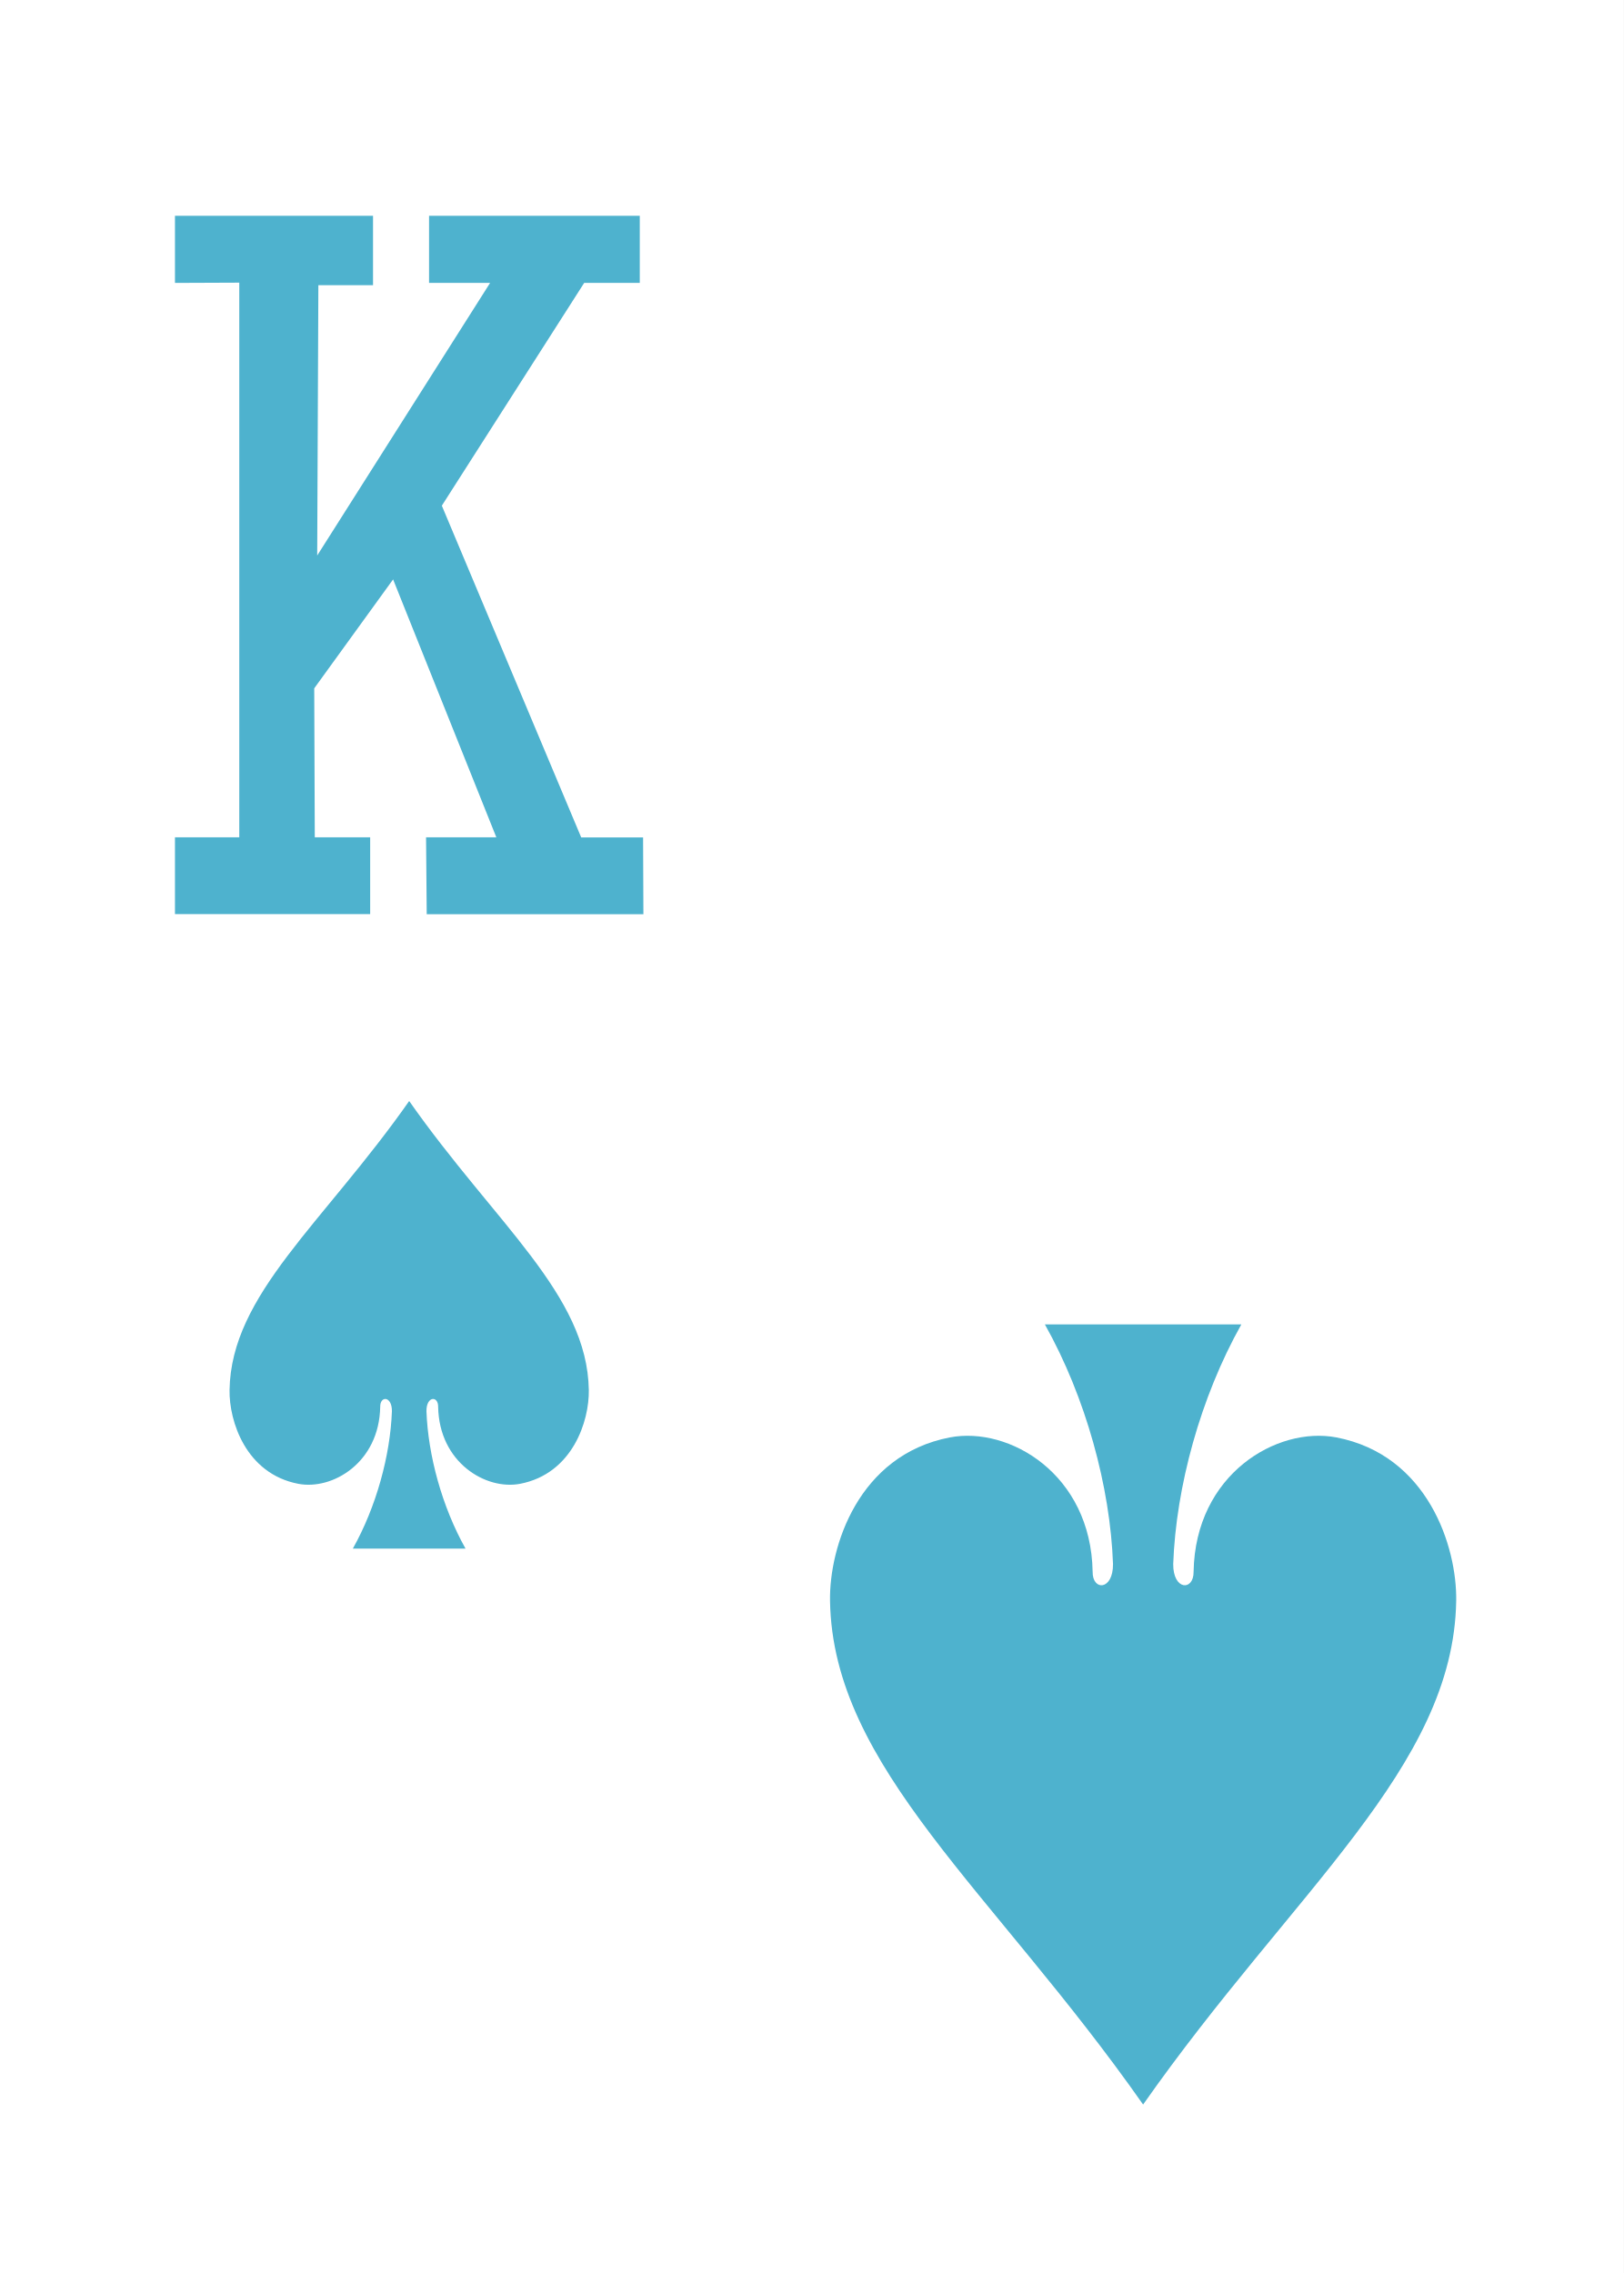
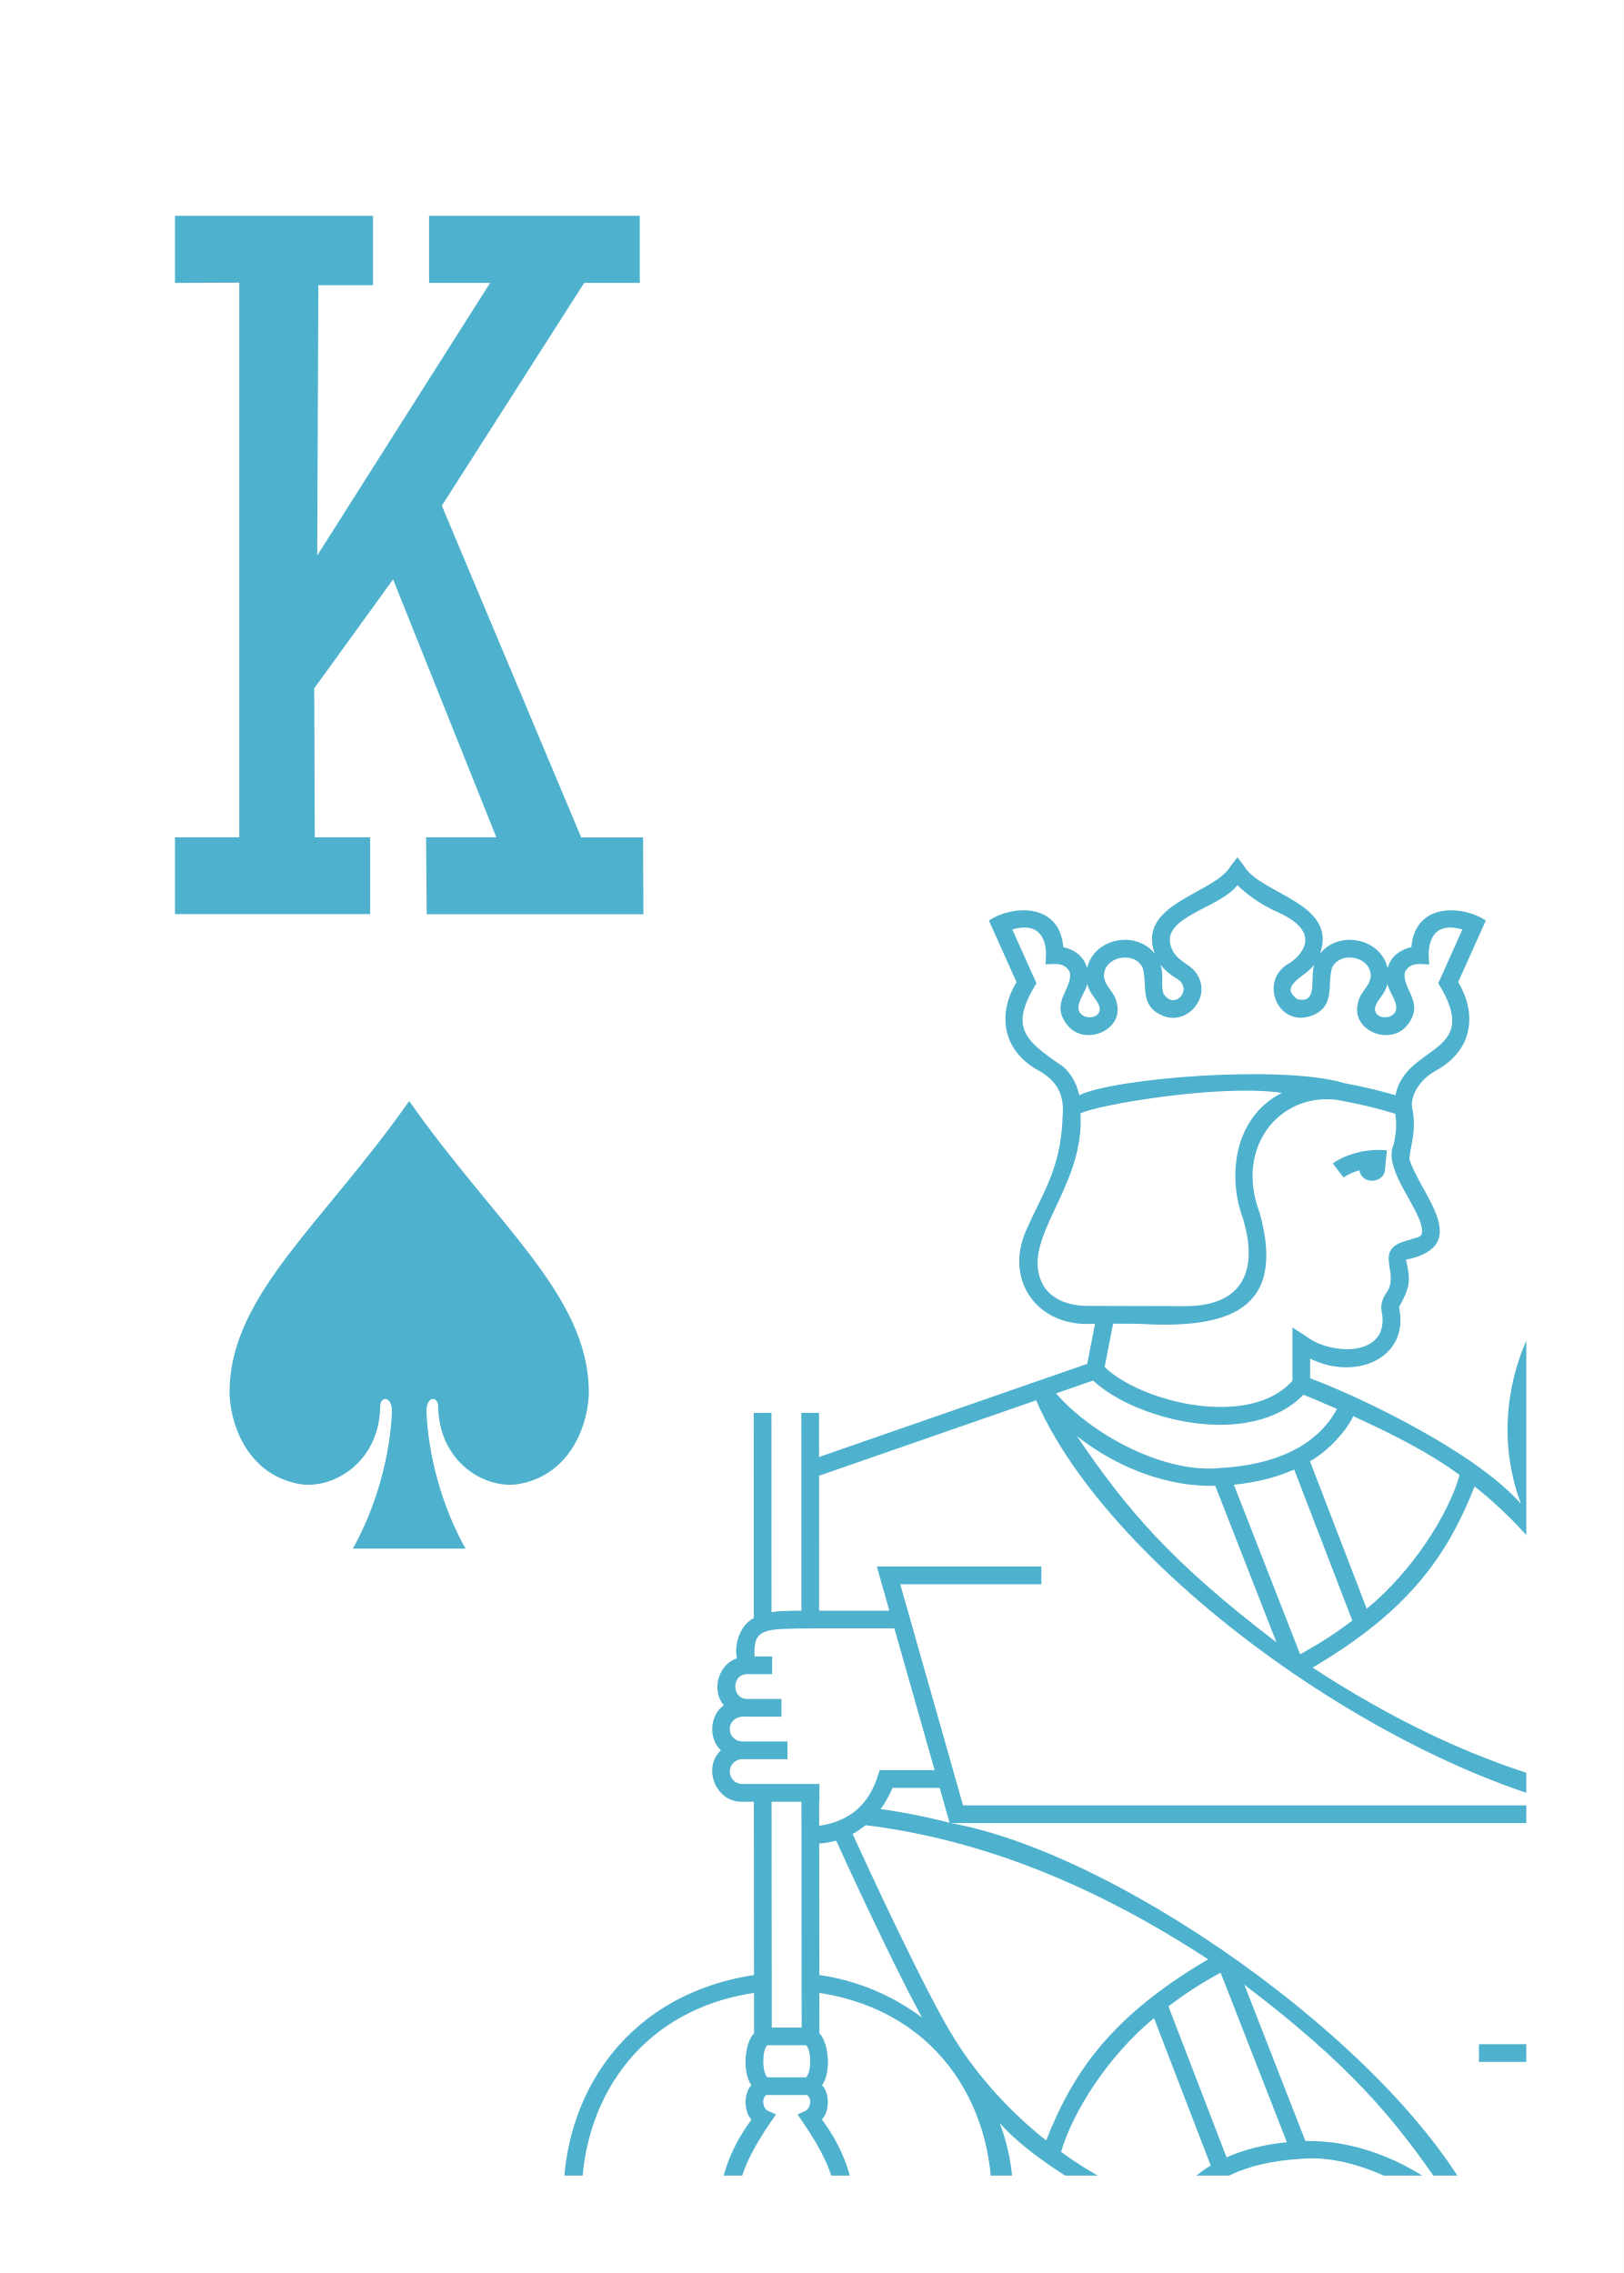
<svg xmlns="http://www.w3.org/2000/svg" width="250" height="350" viewBox="0 0 250 350" fill="none">
  <g clip-path="url(#clip0_104_5331)">
    <rect width="250" height="350" fill="white" />
    <path d="M65.599 128.93H76.418L60.524 89.217L48.38 105.992L48.465 128.93H56.993V140.76H26.939V128.93H36.841V43.523L26.939 43.563V33.223H57.433V43.913H49.018L48.838 85.539L75.457 43.563H66.061V33.223H98.504V43.563H89.943L68.027 77.865L89.486 128.948H99.011L99.061 140.778H65.7L65.599 128.93Z" fill="#4EB2CE" />
    <path d="M63 169.538C49.752 188.43 35.578 199.302 35.342 214.041C35.263 218.814 37.844 226.926 45.926 228.479C51.17 229.482 58.39 225.237 58.541 216.615C58.518 214.898 60.358 214.943 60.341 217.295C60.094 224.096 57.941 232.015 54.323 238.461C60.108 238.461 65.892 238.461 71.677 238.461C68.059 232.015 65.906 224.096 65.659 217.295C65.641 214.943 67.482 214.898 67.459 216.615C67.61 225.237 74.83 229.482 80.074 228.479C88.156 226.926 90.737 218.814 90.658 214.041C90.422 199.302 76.248 188.43 63 169.538Z" fill="#4EB2CE" />
-     <path d="M176 324.062C199.089 291.135 223.793 272.187 224.204 246.499C224.341 238.18 219.844 224.042 205.757 221.336C196.618 219.588 184.035 226.986 183.772 242.014C183.812 245.005 180.604 244.928 180.634 240.828C181.064 228.974 184.817 215.173 191.123 203.938C181.041 203.938 170.959 203.938 160.877 203.938C167.184 215.173 170.936 228.974 171.366 240.828C171.396 244.928 168.188 245.005 168.228 242.014C167.966 226.986 155.382 219.588 146.243 221.336C132.156 224.042 127.659 238.18 127.796 246.499C128.207 272.187 152.911 291.135 176 324.062Z" fill="#4EB2CE" />
+     <g clip-path="url(#clip1_104_5331)">
+       <path d="M209.311 180.201C209.641 182.558 213.352 182.249 213.26 179.845C213.264 179.846 213.268 179.846 213.273 179.846L213.528 177.13C208.543 176.662 205.344 179.041 205.21 179.142L206.859 181.315C206.873 181.304 207.759 180.648 209.311 180.201Z" fill="#4EB2CE" />
+       <path d="M178.796 378.276C178.466 375.919 174.755 376.228 174.847 378.632C174.843 378.632 174.838 378.631 174.834 378.631L174.578 381.347C177.904 382.03 183.225 379.473 182.897 379.335L181.254 377.157C181.194 377.202 180.313 377.84 178.796 378.276Z" fill="#4EB2CE" />
+       <path d="M266.977 185.116C243.396 184.669 225.938 209.593 234.181 231.574C227.134 223.486 208.899 214.864 201.716 212.228V209.201C208.728 212.694 217.109 209.126 215.402 201.281C217.032 198.231 217.274 197.448 216.478 193.976C227.042 191.797 218.506 183.72 216.987 178.415C217.26 175.81 218.165 174.174 217.381 170.327C217.27 168.464 218.722 166.08 221.208 164.789C226.813 161.632 227.418 156.072 224.514 151.215L228.766 141.742C225.355 139.437 217.89 138.826 217.304 145.849C215.863 146.123 214.119 147.149 213.64 149.094C212.64 144.518 206.209 143.12 203.219 146.865C206.083 139.107 194.107 137.652 191.601 133.442L190.515 131.999L189.421 133.438C186.903 137.658 174.934 139.113 177.801 146.865C174.809 143.118 168.379 144.519 167.379 149.094C166.9 147.149 165.156 146.123 163.716 145.849C163.125 138.814 155.651 139.445 152.254 141.742L156.506 151.215C153.597 156.03 154.231 161.678 159.812 164.789C163.571 166.827 163.859 169.596 163.569 172.421L163.592 172.413C163.208 180.032 160.656 183.478 158.104 189.193C154.41 197.159 159.837 204.595 168.599 203.812L167.394 210.004L126.107 224.352L126.104 217.555L123.376 217.557L123.388 248.014C121.399 248.024 119.941 248.065 118.786 248.232L118.774 217.555L116.046 217.557L116.059 249.156C113.804 250.29 113.025 253.414 113.459 255.348C110.608 256.274 109.457 260.272 111.438 262.577C109.277 264.101 109.033 267.719 110.991 269.519C108.087 272.228 110.24 277.569 114.273 277.43L116.066 277.431L116.092 304.116C74.049 310.611 78.489 372.965 121.131 373.361C144.708 373.809 162.17 348.885 153.926 326.904C160.973 334.992 179.207 343.614 186.39 346.25V349.277C179.378 345.784 170.998 349.352 172.704 357.197C171.074 360.247 170.832 361.03 171.629 364.502C161.065 366.682 169.601 374.757 171.119 380.063C170.847 382.668 169.942 384.304 170.726 388.151C170.837 390.014 169.384 392.398 166.899 393.689C161.293 396.846 160.688 402.406 163.593 407.262L159.341 416.736C162.751 419.041 170.217 419.652 170.803 412.629C172.243 412.355 173.988 411.328 174.467 409.384C175.467 413.96 181.898 415.358 184.888 411.612C182.023 419.371 194 420.826 196.505 425.036L197.592 426.479L198.686 425.04C201.204 420.82 213.173 419.364 210.306 411.612C213.297 415.359 219.728 413.959 220.727 409.384C221.207 411.329 222.95 412.355 224.391 412.629C224.981 419.664 232.456 419.033 235.853 416.736L231.601 407.262C234.51 402.448 233.876 396.8 228.295 393.689C224.536 391.65 224.248 388.882 224.537 386.057L224.515 386.065C224.898 378.446 227.451 374.999 230.003 369.285C233.697 361.319 228.269 353.883 219.508 354.666L220.712 348.474L262 334.125L262.003 340.922L264.731 340.921L264.719 310.463C266.708 310.453 268.165 310.412 269.32 310.246L269.333 340.922L272.061 340.921L272.047 309.322C274.303 308.188 275.082 305.064 274.648 303.13C277.499 302.204 278.65 298.205 276.669 295.901C278.829 294.377 279.074 290.759 277.116 288.959C280.019 286.25 277.866 280.909 273.834 281.047L272.04 281.047L272.015 254.361C314.067 247.866 309.609 185.511 266.977 185.116ZM264.938 208.551C264.619 207.072 262.988 207.605 262.162 206.487C260.303 204.175 265.689 200.692 266.977 198.805C268.264 200.692 273.651 204.171 271.794 206.486C270.967 207.601 269.335 207.076 269.017 208.551C268.864 209.165 269.084 209.819 269.576 210.217C278.586 217.156 273.569 225.89 268.638 232.882L269.958 233.496C270.579 233.817 270.933 235.272 270.138 235.878H263.837C263.012 235.224 263.378 233.87 264.016 233.488L265.317 232.882C260.373 225.87 255.377 217.156 264.379 210.218C264.871 209.819 265.091 209.165 264.938 208.551ZM263.996 238.606H269.958C270.79 239.389 270.8 242.753 269.973 243.544H263.982C263.148 242.706 263.162 239.432 263.996 238.606ZM261.978 274.603C261.074 274.668 260.201 274.816 259.365 275.051C257.488 270.935 250.964 256.748 246.172 247.829C250.687 251.204 256.066 253.514 261.958 254.365L261.978 274.603ZM241.122 244.487C245.517 251.483 254.518 271.008 256.835 276.08C256.136 276.461 255.472 276.915 254.846 277.434C239.241 275.515 221.823 269.669 202.098 256.782C216.618 248.221 222.733 239.859 227.036 228.882C232.663 233.36 237.467 238.668 241.122 244.487ZM199.257 226.281L208.205 249.533C205.869 251.329 203.203 253.086 200.173 254.725L189.973 228.619C193.785 228.242 196.836 227.363 199.257 226.281ZM187.113 228.792L196.524 252.879C180.196 240.429 173.467 232.407 165.825 221.161C172.214 226.134 179.826 228.961 187.113 228.792ZM224.731 227.129C222.979 233.263 217.462 241.932 210.433 247.727L201.693 225.015C204.521 223.435 207.36 220.275 208.346 218.066C214.098 220.696 219.886 223.541 224.731 227.129ZM205.853 216.952C202.633 222.871 196.019 225.576 187.962 226.036C179.459 226.977 168.227 221.049 162.601 214.558L168.301 212.577C174.747 218.653 192.49 223.209 200.691 214.757C201.71 215.174 203.574 215.95 205.853 216.952ZM211.708 155.16C212.097 153.729 213.231 153.216 213.611 151.495C213.923 152.748 214.711 153.604 214.945 154.822C215.38 157.108 211.457 157.276 211.708 155.16ZM202.37 148.496C201.605 150.519 203.049 154.614 199.759 153.857C196.741 151.716 201.162 150.368 202.37 148.496ZM180.867 150.508C184.075 152.049 180.816 155.866 179.096 152.919C178.701 151.464 179.247 150.181 178.65 148.495C179.342 149.444 180.194 150.039 180.867 150.508ZM166.074 154.823C166.309 153.604 167.096 152.749 167.408 151.495C167.788 153.215 168.923 153.73 169.311 155.16C169.562 157.276 165.64 157.108 166.074 154.823ZM163.603 164.176C157.626 160.13 155.423 158.146 159.581 151.404L155.863 143.121C160.547 141.77 161.397 145.291 160.941 148.464C161.998 148.579 163.799 147.933 164.707 149.678C165.273 152.247 161.45 154.43 164.428 157.954C167.025 161.06 172.894 158.733 171.985 154.621C171.637 152.624 170.302 152.22 169.984 150.476C169.735 147.301 174.636 146.298 175.927 149.005C176.707 151.662 175.407 154.809 178.836 156.315C182.381 158.046 186.282 154.05 184.577 150.524C183.673 148.412 181.315 148.229 180.46 146.186C178.153 141.202 187.866 139.931 190.51 136.285C191.684 137.443 193.816 139.21 196.974 140.575C203.038 143.383 201.029 146.589 198.592 148.271C193.593 150.913 196.777 158.537 202.184 156.315C205.619 154.799 204.309 151.669 205.092 149.005C206.384 146.3 211.285 147.299 211.035 150.476C210.718 152.22 209.382 152.624 209.034 154.621C208.123 158.73 213.998 161.063 216.592 157.954C219.57 154.415 215.746 152.258 216.312 149.678C217.243 147.92 218.996 148.583 220.077 148.478C219.625 145.291 220.468 141.77 225.157 143.121L221.439 151.404C228.399 162.56 216.432 160.649 214.85 168.649C213.233 168.164 210.477 167.422 206.848 166.758L206.851 166.741C197.251 163.933 171.457 166.008 166.169 168.649C165.888 167.326 165.214 165.547 163.603 164.176ZM160.72 198.08C156.582 191.052 167.087 183.138 166.354 171.451C168.643 170.183 187.743 166.871 197.381 168.283C189.961 171.996 189.017 181.094 191.289 187.382C193.823 195.402 191.611 201.317 181.998 201.124C173.817 201.123 176.04 201.083 167.573 201.084C164.368 201.084 161.998 200.045 160.72 198.08ZM175.031 203.832C187.81 204.595 198.403 202.64 193.933 186.717C190.129 176.68 196.931 168.301 205.767 169.35C210.257 170.142 213.458 171.07 214.822 171.5C215.142 173.567 214.837 175.002 214.562 176.283C213.061 179.584 217.418 184.63 218.678 188.162C219.518 190.917 218.316 190.322 216.893 190.955C211.022 192.346 215.798 196.036 213.397 199.151C212.94 199.837 212.51 200.85 212.728 201.92C214.121 208.996 205.008 208.785 201.091 205.76L198.989 204.406V212.613C192.423 220.015 175.765 215.978 170.077 210.497L171.377 203.816C173.075 203.82 174.063 203.826 175.031 203.832ZM159.525 215.627C172.032 244.329 221.359 277.437 252.521 279.916C251.603 281.17 251.019 282.376 250.686 283.181H243.301L241.827 277.99H148.275L138.609 243.941H160.334V241.213H134.999L136.929 248.011H126.116L126.108 227.24L159.525 215.627ZM146.202 280.673C141.509 279.474 137.868 278.865 135.585 278.562C136.504 277.308 137.088 276.102 137.421 275.297H144.676L146.202 280.673ZM112.362 272.793C112.362 271.74 113.219 270.883 114.272 270.883H121.248V268.155H114.272C113.219 268.155 112.362 267.298 112.362 266.245C112.346 264.781 113.79 264.151 115.07 264.335L120.319 264.335V261.607H115.07C112.594 261.641 112.593 257.752 115.071 257.787H118.882V255.059H116.178C115.958 250.541 117.701 250.833 125.512 250.739L137.703 250.739L143.901 272.569C143.3 272.57 135.765 272.567 135.45 272.573C134.892 273.973 133.795 280.039 126.126 281.138L126.123 277.431H126.163V274.703H114.272C113.219 274.703 112.362 273.846 112.362 272.793ZM123.169 349.927C123.488 351.406 125.118 350.873 125.945 351.991C127.804 354.303 122.417 357.786 121.129 359.673C119.84 357.788 114.452 354.293 116.313 351.991C117.139 350.877 118.771 351.402 119.089 349.927C119.242 349.313 119.023 348.659 118.53 348.26C109.521 341.322 114.538 332.588 119.469 325.596L118.149 324.981C117.528 324.661 117.174 323.206 117.969 322.6H124.269C125.094 323.254 124.729 324.608 124.091 324.99L122.79 325.596C127.734 332.609 132.73 341.323 123.727 348.26C123.235 348.659 123.016 349.313 123.169 349.927ZM124.111 319.872H118.149C117.317 319.088 117.306 315.725 118.134 314.934H124.125C124.959 315.772 124.945 319.045 124.111 319.872ZM126.129 283.875C127.032 283.809 127.906 283.662 128.742 283.427C130.618 287.543 137.143 301.73 141.935 310.649C137.419 307.274 132.041 304.963 126.149 304.113L126.129 283.875ZM123.395 277.431L123.429 312.206H118.827L118.794 277.431H123.395ZM121.129 370.633C82.27 370.789 77.803 312.647 116.094 306.875L116.1 313.079C114.646 314.563 114.236 319.082 115.69 321.075C114.467 322.301 114.517 325.203 115.704 326.374C110.972 332.742 107.806 342.552 115.445 349.161C112.57 350.957 112.447 354.767 115.157 357.362C117.943 360.183 119.85 362.321 121.129 363.698C122.395 362.34 124.326 360.17 127.101 357.363C129.811 354.769 129.688 350.955 126.813 349.161C134.474 342.537 131.259 332.698 126.544 326.359C127.755 325.155 127.771 322.261 126.563 321.084C128.024 319.091 127.613 314.56 126.157 313.079L126.151 306.874C164.452 312.738 159.977 370.776 121.129 370.633ZM146.984 313.991C142.59 306.995 133.589 287.47 131.271 282.397C131.971 282.017 132.634 281.563 133.26 281.044C148.867 282.963 166.284 288.809 186.009 301.696C171.489 310.256 165.373 318.619 161.07 329.595C155.443 325.118 150.639 319.81 146.984 313.991ZM188.85 332.196L179.902 308.945C182.238 307.149 184.904 305.391 187.934 303.753L198.133 329.859C194.322 330.236 191.271 331.115 188.85 332.196ZM200.994 329.685L191.583 305.599C207.91 318.049 214.64 326.071 222.282 337.316C215.908 332.341 208.226 329.512 200.994 329.685ZM163.375 331.349C165.127 325.214 170.645 316.546 177.674 310.751L186.414 333.463C183.585 335.042 180.746 338.203 179.761 340.411C174.009 337.782 168.221 334.937 163.375 331.349ZM182.254 341.526C185.473 335.607 192.088 332.901 200.145 332.442C208.646 331.499 219.88 337.429 225.506 343.92L219.805 345.901C213.319 339.628 195.071 335.476 187.416 343.721C186.397 343.304 184.533 342.528 182.254 341.526ZM176.398 403.318C176.01 404.748 174.876 405.262 174.495 406.983C174.183 405.729 173.396 404.873 173.162 403.655C172.725 401.372 176.649 401.2 176.398 403.318ZM185.737 409.982C186.505 407.958 185.053 403.866 188.348 404.621C191.366 406.761 186.945 408.11 185.737 409.982ZM207.24 407.97C204.029 406.426 207.294 402.613 209.011 405.558C209.406 407.014 208.859 408.297 209.457 409.982C208.764 409.034 207.912 408.439 207.24 407.97ZM222.032 403.655C221.798 404.874 221.011 405.729 220.699 406.983C220.318 405.263 219.184 404.748 218.795 403.318C218.545 401.2 222.469 401.372 222.032 403.655ZM224.504 394.302C230.48 398.349 232.684 400.332 228.526 407.074L232.244 415.357C227.553 416.71 226.697 413.172 227.177 409.993C226.085 409.889 224.343 410.572 223.399 408.8C222.834 406.231 226.656 404.048 223.679 400.524C221.081 397.417 215.213 399.745 216.122 403.857C216.469 405.854 217.805 406.258 218.123 408.002C218.371 411.177 213.472 412.18 212.18 409.473C211.399 406.815 212.7 403.669 209.271 402.163C205.726 400.432 201.825 404.428 203.53 407.954C204.434 410.065 206.792 410.248 207.647 412.292C209.954 417.276 200.24 418.547 197.597 422.193C194.935 418.535 185.243 417.277 187.547 412.292C188.402 410.248 190.76 410.065 191.664 407.954C193.37 404.428 189.459 400.429 185.923 402.163C182.488 403.678 183.798 406.809 183.015 409.473C181.722 412.178 176.822 411.178 177.071 408.002C177.389 406.258 178.725 405.853 179.072 403.857C179.984 399.747 174.108 397.415 171.514 400.524C168.537 404.062 172.361 406.22 171.795 408.8C170.866 410.553 169.109 409.896 168.03 409.999C168.482 413.187 167.638 416.707 162.95 415.357C163.034 415.168 166.719 406.963 166.666 407.074C159.72 395.937 171.66 397.826 173.257 389.829C174.874 390.314 177.63 391.055 181.259 391.719L181.256 391.737C190.856 394.544 216.65 392.47 221.937 389.829C222.218 391.152 222.893 392.931 224.504 394.302ZM227.386 360.398C231.524 367.427 221.02 375.339 221.752 387.027C219.463 388.295 200.36 391.607 190.724 390.195C198.146 386.484 199.09 377.384 196.818 371.095C194.283 363.076 196.496 357.161 206.109 357.354C214.29 357.354 212.067 357.394 220.534 357.394C223.739 357.394 226.108 358.432 227.386 360.398ZM213.076 354.645C200.297 353.883 189.703 355.838 194.173 371.76C197.977 381.797 191.177 390.177 182.341 389.128C177.85 388.336 174.649 387.408 173.285 386.978C172.964 384.911 173.27 383.476 173.545 382.195C175.045 378.894 170.689 373.848 169.429 370.316C168.588 367.561 169.791 368.155 171.214 367.523C177.085 366.131 172.308 362.442 174.709 359.327C175.167 358.64 175.596 357.627 175.379 356.558C173.986 349.482 183.099 349.693 187.016 352.717L189.118 354.072V345.864C195.681 338.462 212.343 342.499 218.03 347.98L216.729 354.662C215.032 354.658 214.043 354.652 213.076 354.645ZM228.582 342.851C218.184 317.825 173.457 285.587 146.373 280.718H239.766L249.432 314.767H227.707V317.495H253.042L251.047 310.467H261.991L261.999 331.238L228.582 342.851ZM275.744 285.685C275.744 286.738 274.887 287.595 273.834 287.595H266.858V290.323H273.834C274.887 290.323 275.744 291.18 275.744 292.233C275.761 293.697 274.316 294.327 273.036 294.143L267.788 294.143V296.871H273.036C275.513 296.837 275.514 300.726 273.036 300.691H269.224V303.419H271.929C272.149 307.937 270.406 307.645 262.595 307.739L250.273 307.739L244.075 285.909H252.662C253.147 284.734 254.252 278.457 261.98 277.336L261.984 281.047H261.944V283.775H273.834C274.887 283.775 275.744 284.632 275.744 285.685ZM264.712 281.047L264.678 246.272H269.279L269.313 281.047H264.712ZM272.012 251.603L272.006 245.398C273.461 243.914 273.871 239.395 272.417 237.403C273.64 236.176 273.59 233.275 272.403 232.104C277.134 225.735 280.3 215.926 272.661 209.316C275.536 207.521 275.66 203.711 272.949 201.115C270.164 198.295 268.257 196.156 266.977 194.78C265.712 196.137 263.78 198.308 261.006 201.115C258.296 203.709 258.418 207.523 261.293 209.316C253.633 215.941 256.847 225.779 261.562 232.119C260.351 233.322 260.335 236.217 261.543 237.394C260.083 239.387 260.494 243.918 261.949 245.399L261.955 251.604C223.666 245.743 228.12 187.702 266.979 187.845C305.825 187.686 310.313 245.83 272.012 251.603Z" fill="#4EB2CE" />
+     </g>
  </g>
  <defs>
    <clipPath id="clip0_104_5331">
      <rect width="250" height="350" fill="white" />
    </clipPath>
+     <clipPath id="clip1_104_5331">
+       <rect width="155" height="238" fill="white" transform="translate(80 97)" />
+     </clipPath>
  </defs>
</svg>
